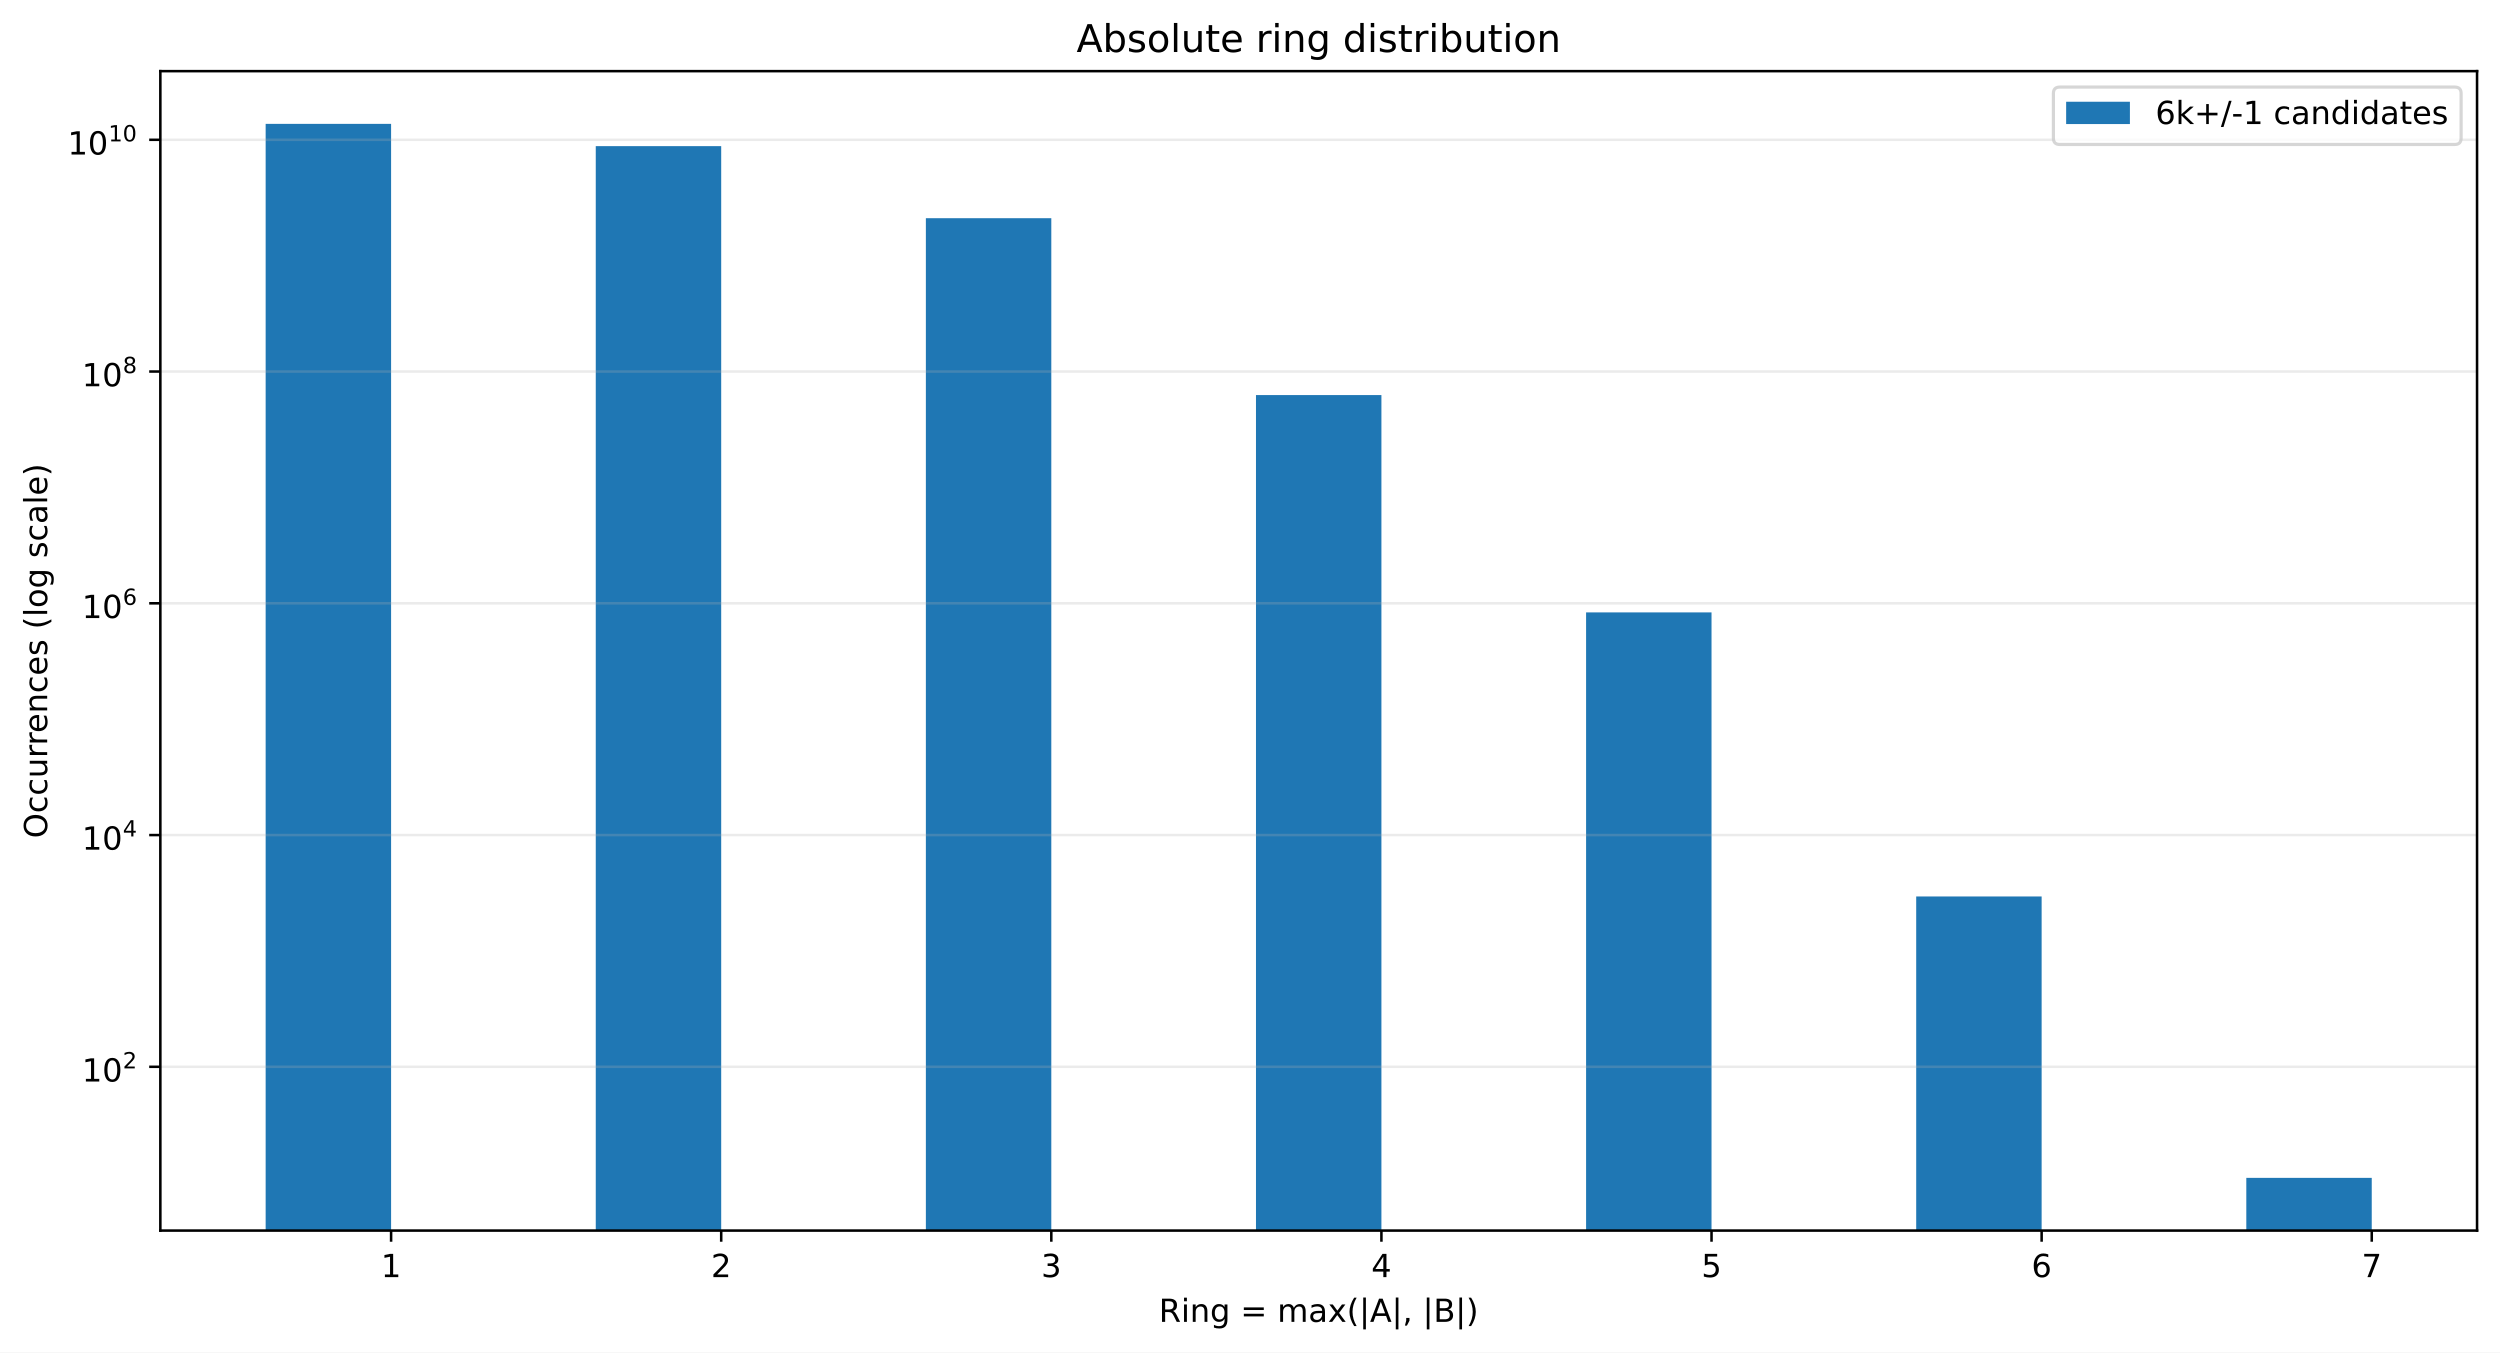
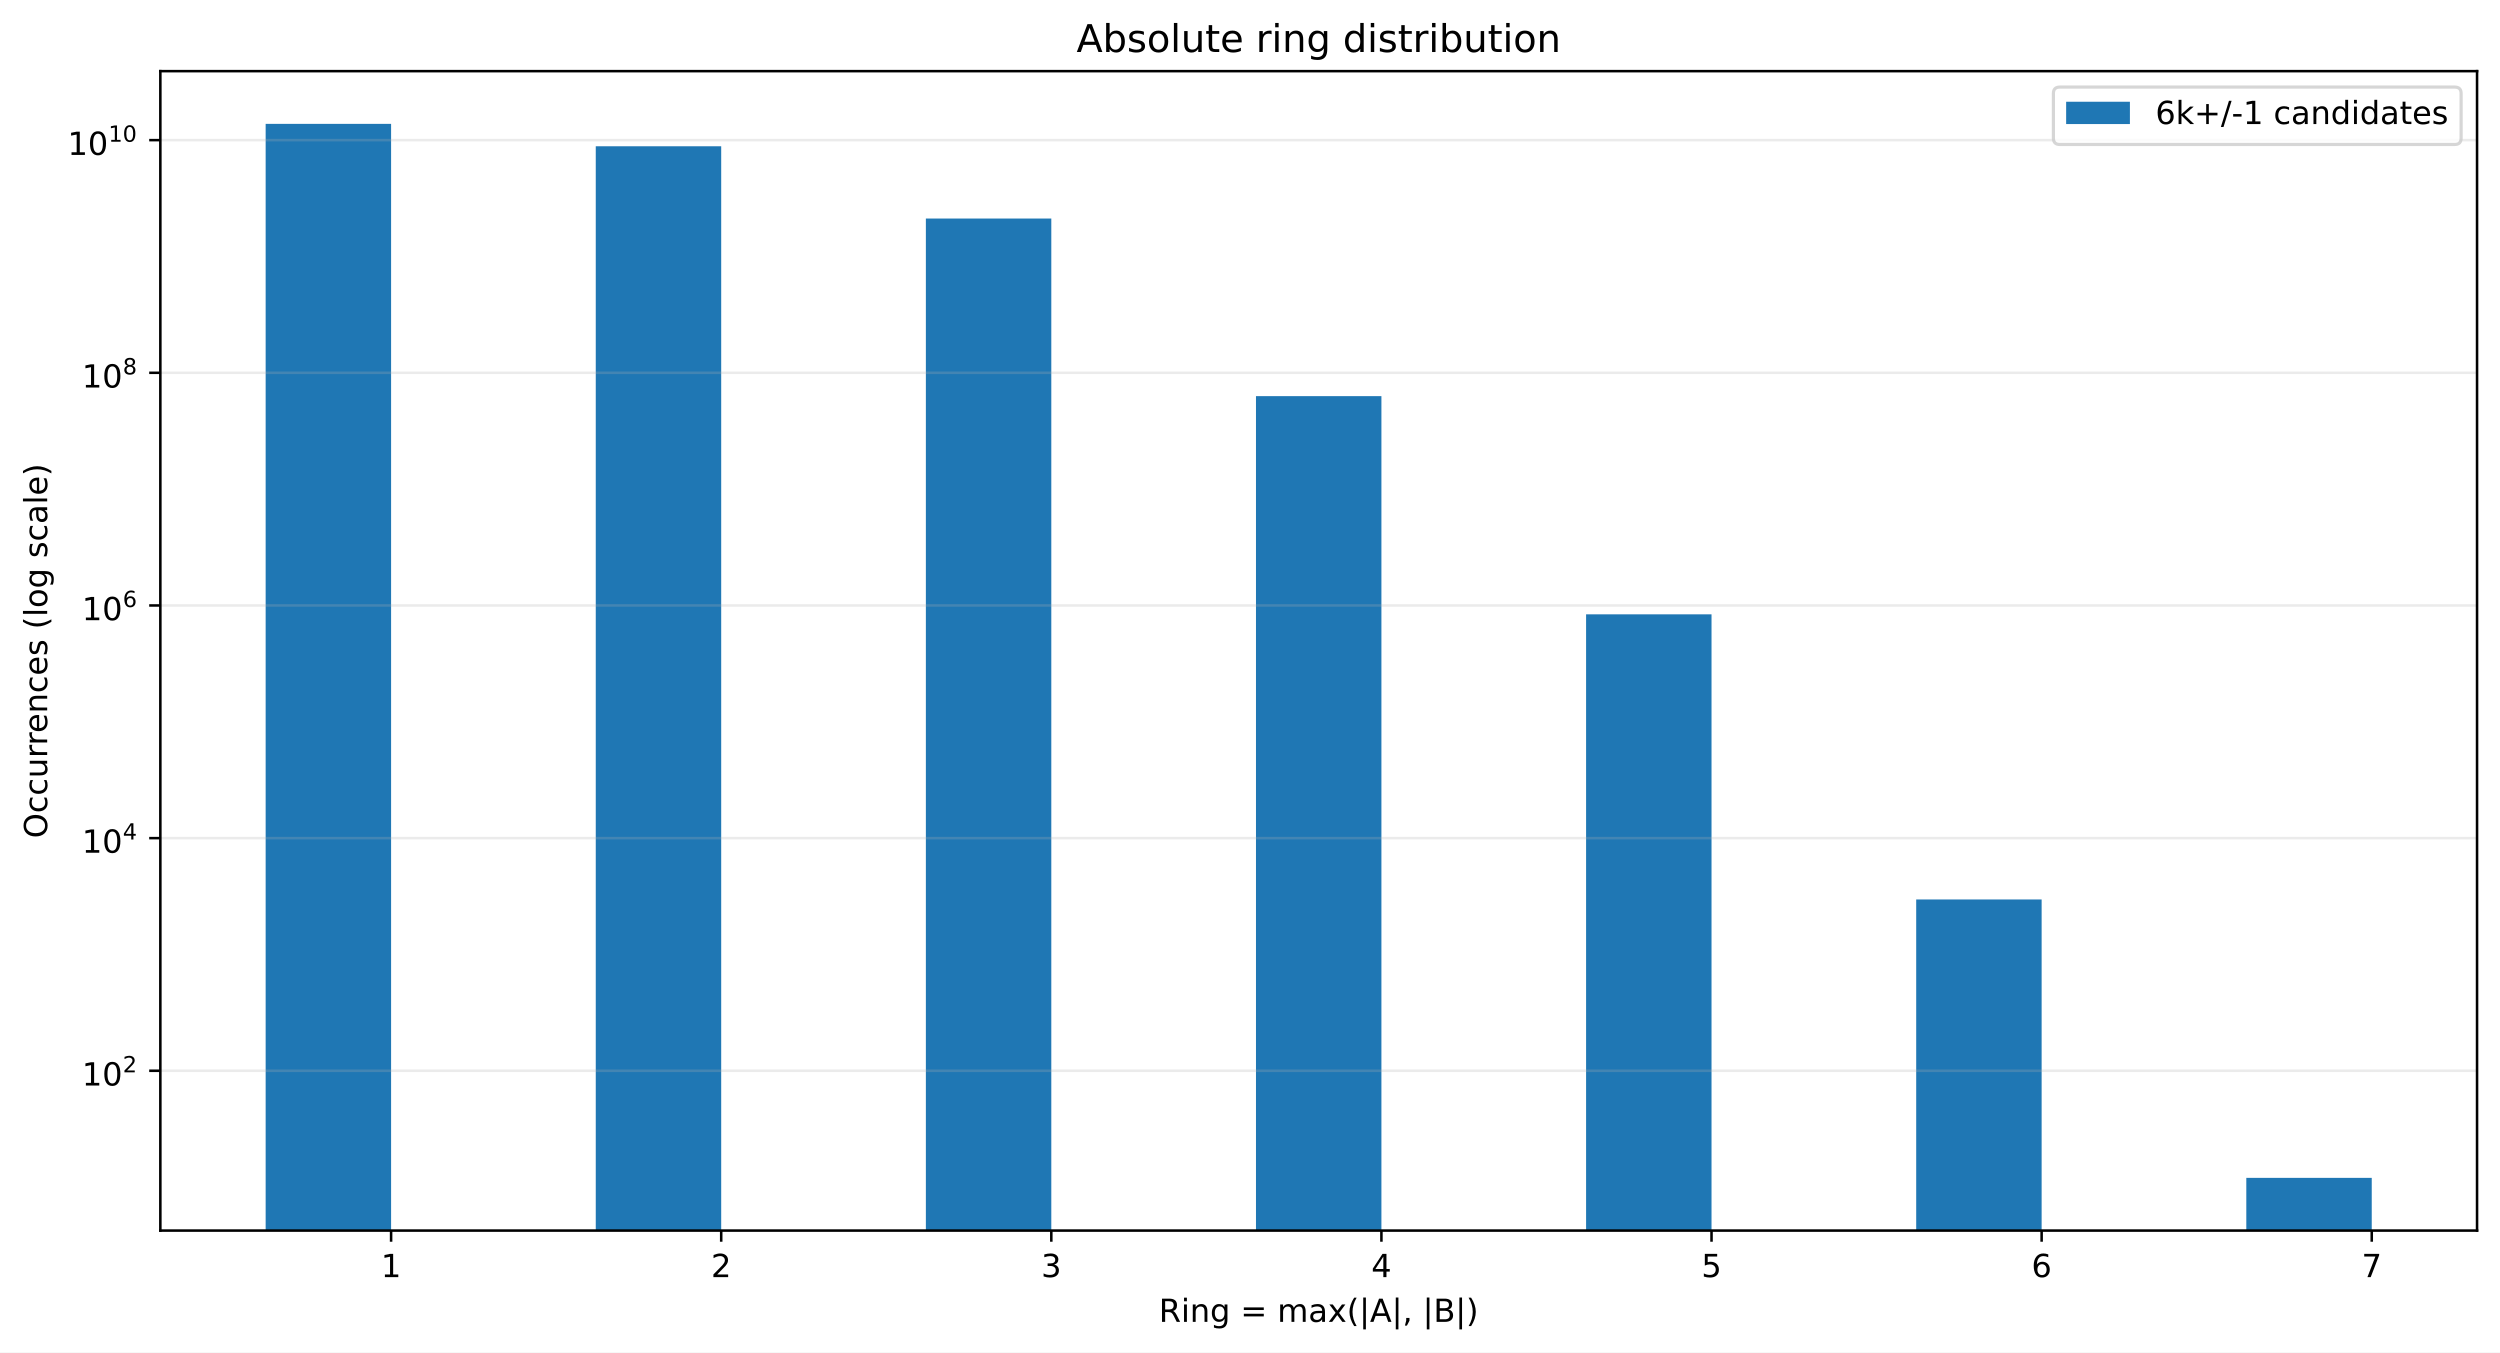
<svg xmlns="http://www.w3.org/2000/svg" xmlns:xlink="http://www.w3.org/1999/xlink" width="784.258pt" height="424.28pt" viewBox="0 0 784.258 424.28" version="1.1">
  <defs>
    <style type="text/css">*{stroke-linejoin: round; stroke-linecap: butt}</style>
  </defs>
  <g id="figure_1">
    <g id="patch_1">
      <path d="M 0 424.28  L 784.258 424.28  L 784.258 0  L 0 0  z " style="fill: #ffffff" />
    </g>
    <g id="axes_1">
      <g id="patch_2">
        <path d="M 50.301 386.036  L 777.058 386.036  L 777.058 22.318  L 50.301 22.318  z " style="fill: #ffffff" />
      </g>
      <g id="patch_3">
-         <path d="M 83.335 36757.792  L 122.687 36757.792  L 122.687 38.851  L 83.335 38.851  z " clip-path="url(#p60f818e30c)" style="fill: #1f77b4" />
+         <path d="M 83.335 36900.46  L 122.687 36900.46  L 122.687 38.851  L 83.335 38.851  z " clip-path="url(#p8e4c226f74)" style="fill: #1f77b4" />
      </g>
      <g id="patch_4">
-         <path d="M 186.891 36757.792  L 226.243 36757.792  L 226.243 45.848  L 186.891 45.848  z " clip-path="url(#p60f818e30c)" style="fill: #1f77b4" />
+         <path d="M 186.891 36900.46  L 226.243 36900.46  L 226.243 45.875  L 186.891 45.875  z " clip-path="url(#p8e4c226f74)" style="fill: #1f77b4" />
      </g>
      <g id="patch_5">
-         <path d="M 290.448 36757.792  L 329.799 36757.792  L 329.799 68.446  L 290.448 68.446  z " clip-path="url(#p60f818e30c)" style="fill: #1f77b4" />
+         <path d="M 290.448 36900.46  L 329.799 36900.46  L 329.799 68.561  L 290.448 68.561  z " clip-path="url(#p8e4c226f74)" style="fill: #1f77b4" />
      </g>
      <g id="patch_6">
-         <path d="M 394.004 36757.792  L 433.355 36757.792  L 433.355 123.938  L 394.004 123.938  z " clip-path="url(#p60f818e30c)" style="fill: #1f77b4" />
+         <path d="M 394.004 36900.46  L 433.355 36900.46  L 433.355 124.268  L 394.004 124.268  z " clip-path="url(#p8e4c226f74)" style="fill: #1f77b4" />
      </g>
      <g id="patch_7">
-         <path d="M 497.56 36757.792  L 536.912 36757.792  L 536.912 192.117  L 497.56 192.117  z " clip-path="url(#p60f818e30c)" style="fill: #1f77b4" />
+         <path d="M 497.56 36900.46  L 536.912 36900.46  L 536.912 192.712  L 497.56 192.712  z " clip-path="url(#p8e4c226f74)" style="fill: #1f77b4" />
      </g>
      <g id="patch_8">
-         <path d="M 601.116 36757.792  L 640.468 36757.792  L 640.468 281.234  L 601.116 281.234  z " clip-path="url(#p60f818e30c)" style="fill: #1f77b4" />
+         <path d="M 601.116 36900.46  L 640.468 36900.46  L 640.468 282.163  L 601.116 282.163  z " clip-path="url(#p8e4c226f74)" style="fill: #1f77b4" />
      </g>
      <g id="patch_9">
-         <path d="M 704.673 36757.792  L 744.024 36757.792  L 744.024 369.503  L 704.673 369.503  z " clip-path="url(#p60f818e30c)" style="fill: #1f77b4" />
+         <path d="M 704.673 36900.46  L 744.024 36900.46  L 744.024 369.503  L 704.673 369.503  z " clip-path="url(#p8e4c226f74)" style="fill: #1f77b4" />
      </g>
      <g id="matplotlib.axis_1">
        <g id="xtick_1">
          <g id="line2d_1">
            <defs>
-               <path id="ma83e9ca770" d="M 0 0  L 0 3.5  " style="stroke: #000000; stroke-width: 0.8" />
+               <path id="ma99e3be390" d="M 0 0  L 0 3.5  " style="stroke: #000000; stroke-width: 0.8" />
            </defs>
            <g>
-               <use xlink:href="#ma83e9ca770" x="122.687" y="386.036" style="stroke: #000000; stroke-width: 0.8" />
+               <use xlink:href="#ma99e3be390" x="122.687" y="386.036" style="stroke: #000000; stroke-width: 0.8" />
            </g>
          </g>
          <g id="text_1">
            <g transform="translate(119.5053 400.6334) scale(0.1 -0.1)">
              <defs>
                <path id="DejaVuSans-14" d="M 794 531  L 1825 531  L 1825 4091  L 703 3866  L 703 4441  L 1819 4666  L 2450 4666  L 2450 531  L 3481 531  L 3481 0  L 794 0  L 794 531  z " transform="scale(0.015625)" />
              </defs>
              <use xlink:href="#DejaVuSans-14" />
            </g>
          </g>
        </g>
        <g id="xtick_2">
          <g id="line2d_2">
            <g>
-               <use xlink:href="#ma83e9ca770" x="226.243" y="386.036" style="stroke: #000000; stroke-width: 0.8" />
+               <use xlink:href="#ma99e3be390" x="226.243" y="386.036" style="stroke: #000000; stroke-width: 0.8" />
            </g>
          </g>
          <g id="text_2">
            <g transform="translate(223.0616 400.6334) scale(0.1 -0.1)">
              <defs>
                <path id="DejaVuSans-15" d="M 1228 531  L 3431 531  L 3431 0  L 469 0  L 469 531  Q 828 903 1448 1529  Q 2069 2156 2228 2338  Q 2531 2678 2651 2914  Q 2772 3150 2772 3378  Q 2772 3750 2511 3984  Q 2250 4219 1831 4219  Q 1534 4219 1204 4116  Q 875 4013 500 3803  L 500 4441  Q 881 4594 1212 4672  Q 1544 4750 1819 4750  Q 2544 4750 2975 4387  Q 3406 4025 3406 3419  Q 3406 3131 3298 2873  Q 3191 2616 2906 2266  Q 2828 2175 2409 1742  Q 1991 1309 1228 531  z " transform="scale(0.015625)" />
              </defs>
              <use xlink:href="#DejaVuSans-15" />
            </g>
          </g>
        </g>
        <g id="xtick_3">
          <g id="line2d_3">
            <g>
-               <use xlink:href="#ma83e9ca770" x="329.799" y="386.036" style="stroke: #000000; stroke-width: 0.8" />
+               <use xlink:href="#ma99e3be390" x="329.799" y="386.036" style="stroke: #000000; stroke-width: 0.8" />
            </g>
          </g>
          <g id="text_3">
            <g transform="translate(326.6178 400.6334) scale(0.1 -0.1)">
              <defs>
                <path id="DejaVuSans-16" d="M 2597 2516  Q 3050 2419 3304 2112  Q 3559 1806 3559 1356  Q 3559 666 3084 287  Q 2609 -91 1734 -91  Q 1441 -91 1130 -33  Q 819 25 488 141  L 488 750  Q 750 597 1062 519  Q 1375 441 1716 441  Q 2309 441 2620 675  Q 2931 909 2931 1356  Q 2931 1769 2642 2001  Q 2353 2234 1838 2234  L 1294 2234  L 1294 2753  L 1863 2753  Q 2328 2753 2575 2939  Q 2822 3125 2822 3475  Q 2822 3834 2567 4026  Q 2313 4219 1838 4219  Q 1578 4219 1281 4162  Q 984 4106 628 3988  L 628 4550  Q 988 4650 1302 4700  Q 1616 4750 1894 4750  Q 2613 4750 3031 4423  Q 3450 4097 3450 3541  Q 3450 3153 3228 2886  Q 3006 2619 2597 2516  z " transform="scale(0.015625)" />
              </defs>
              <use xlink:href="#DejaVuSans-16" />
            </g>
          </g>
        </g>
        <g id="xtick_4">
          <g id="line2d_4">
            <g>
-               <use xlink:href="#ma83e9ca770" x="433.355" y="386.036" style="stroke: #000000; stroke-width: 0.8" />
+               <use xlink:href="#ma99e3be390" x="433.355" y="386.036" style="stroke: #000000; stroke-width: 0.8" />
            </g>
          </g>
          <g id="text_4">
            <g transform="translate(430.174 400.6334) scale(0.1 -0.1)">
              <defs>
                <path id="DejaVuSans-17" d="M 2419 4116  L 825 1625  L 2419 1625  L 2419 4116  z M 2253 4666  L 3047 4666  L 3047 1625  L 3713 1625  L 3713 1100  L 3047 1100  L 3047 0  L 2419 0  L 2419 1100  L 313 1100  L 313 1709  L 2253 4666  z " transform="scale(0.015625)" />
              </defs>
              <use xlink:href="#DejaVuSans-17" />
            </g>
          </g>
        </g>
        <g id="xtick_5">
          <g id="line2d_5">
            <g>
-               <use xlink:href="#ma83e9ca770" x="536.912" y="386.036" style="stroke: #000000; stroke-width: 0.8" />
+               <use xlink:href="#ma99e3be390" x="536.912" y="386.036" style="stroke: #000000; stroke-width: 0.8" />
            </g>
          </g>
          <g id="text_5">
            <g transform="translate(533.7303 400.6334) scale(0.1 -0.1)">
              <defs>
                <path id="DejaVuSans-18" d="M 691 4666  L 3169 4666  L 3169 4134  L 1269 4134  L 1269 2991  Q 1406 3038 1543 3061  Q 1681 3084 1819 3084  Q 2600 3084 3056 2656  Q 3513 2228 3513 1497  Q 3513 744 3044 326  Q 2575 -91 1722 -91  Q 1428 -91 1123 -41  Q 819 9 494 109  L 494 744  Q 775 591 1075 516  Q 1375 441 1709 441  Q 2250 441 2565 725  Q 2881 1009 2881 1497  Q 2881 1984 2565 2268  Q 2250 2553 1709 2553  Q 1456 2553 1204 2497  Q 953 2441 691 2322  L 691 4666  z " transform="scale(0.015625)" />
              </defs>
              <use xlink:href="#DejaVuSans-18" />
            </g>
          </g>
        </g>
        <g id="xtick_6">
          <g id="line2d_6">
            <g>
-               <use xlink:href="#ma83e9ca770" x="640.468" y="386.036" style="stroke: #000000; stroke-width: 0.8" />
+               <use xlink:href="#ma99e3be390" x="640.468" y="386.036" style="stroke: #000000; stroke-width: 0.8" />
            </g>
          </g>
          <g id="text_6">
            <g transform="translate(637.2865 400.6334) scale(0.1 -0.1)">
              <defs>
                <path id="DejaVuSans-19" d="M 2113 2584  Q 1688 2584 1439 2293  Q 1191 2003 1191 1497  Q 1191 994 1439 701  Q 1688 409 2113 409  Q 2538 409 2786 701  Q 3034 994 3034 1497  Q 3034 2003 2786 2293  Q 2538 2584 2113 2584  z M 3366 4563  L 3366 3988  Q 3128 4100 2886 4159  Q 2644 4219 2406 4219  Q 1781 4219 1451 3797  Q 1122 3375 1075 2522  Q 1259 2794 1537 2939  Q 1816 3084 2150 3084  Q 2853 3084 3261 2657  Q 3669 2231 3669 1497  Q 3669 778 3244 343  Q 2819 -91 2113 -91  Q 1303 -91 875 529  Q 447 1150 447 2328  Q 447 3434 972 4092  Q 1497 4750 2381 4750  Q 2619 4750 2861 4703  Q 3103 4656 3366 4563  z " transform="scale(0.015625)" />
              </defs>
              <use xlink:href="#DejaVuSans-19" />
            </g>
          </g>
        </g>
        <g id="xtick_7">
          <g id="line2d_7">
            <g>
-               <use xlink:href="#ma83e9ca770" x="744.024" y="386.036" style="stroke: #000000; stroke-width: 0.8" />
+               <use xlink:href="#ma99e3be390" x="744.024" y="386.036" style="stroke: #000000; stroke-width: 0.8" />
            </g>
          </g>
          <g id="text_7">
            <g transform="translate(740.8427 400.6334) scale(0.1 -0.1)">
              <defs>
                <path id="DejaVuSans-1a" d="M 525 4666  L 3525 4666  L 3525 4397  L 1831 0  L 1172 0  L 2766 4134  L 525 4134  L 525 4666  z " transform="scale(0.015625)" />
              </defs>
              <use xlink:href="#DejaVuSans-1a" />
            </g>
          </g>
        </g>
        <g id="text_8">
          <g transform="translate(363.5437 414.678) scale(0.1 -0.1)">
            <defs>
              <path id="DejaVuSans-35" d="M 2841 2188  Q 3044 2119 3236 1894  Q 3428 1669 3622 1275  L 4263 0  L 3584 0  L 2988 1197  Q 2756 1666 2539 1819  Q 2322 1972 1947 1972  L 1259 1972  L 1259 0  L 628 0  L 628 4666  L 2053 4666  Q 2853 4666 3247 4331  Q 3641 3997 3641 3322  Q 3641 2881 3436 2590  Q 3231 2300 2841 2188  z M 1259 4147  L 1259 2491  L 2053 2491  Q 2509 2491 2742 2702  Q 2975 2913 2975 3322  Q 2975 3731 2742 3939  Q 2509 4147 2053 4147  L 1259 4147  z " transform="scale(0.015625)" />
              <path id="DejaVuSans-4c" d="M 603 3500  L 1178 3500  L 1178 0  L 603 0  L 603 3500  z M 603 4863  L 1178 4863  L 1178 4134  L 603 4134  L 603 4863  z " transform="scale(0.015625)" />
              <path id="DejaVuSans-51" d="M 3513 2113  L 3513 0  L 2938 0  L 2938 2094  Q 2938 2591 2744 2837  Q 2550 3084 2163 3084  Q 1697 3084 1428 2787  Q 1159 2491 1159 1978  L 1159 0  L 581 0  L 581 3500  L 1159 3500  L 1159 2956  Q 1366 3272 1645 3428  Q 1925 3584 2291 3584  Q 2894 3584 3203 3211  Q 3513 2838 3513 2113  z " transform="scale(0.015625)" />
              <path id="DejaVuSans-4a" d="M 2906 1791  Q 2906 2416 2648 2759  Q 2391 3103 1925 3103  Q 1463 3103 1205 2759  Q 947 2416 947 1791  Q 947 1169 1205 825  Q 1463 481 1925 481  Q 2391 481 2648 825  Q 2906 1169 2906 1791  z M 3481 434  Q 3481 -459 3084 -895  Q 2688 -1331 1869 -1331  Q 1566 -1331 1297 -1286  Q 1028 -1241 775 -1147  L 775 -588  Q 1028 -725 1275 -790  Q 1522 -856 1778 -856  Q 2344 -856 2625 -561  Q 2906 -266 2906 331  L 2906 616  Q 2728 306 2450 153  Q 2172 0 1784 0  Q 1141 0 747 490  Q 353 981 353 1791  Q 353 2603 747 3093  Q 1141 3584 1784 3584  Q 2172 3584 2450 3431  Q 2728 3278 2906 2969  L 2906 3500  L 3481 3500  L 3481 434  z " transform="scale(0.015625)" />
              <path id="DejaVuSans-3" transform="scale(0.015625)" />
              <path id="DejaVuSans-20" d="M 678 2906  L 4684 2906  L 4684 2381  L 678 2381  L 678 2906  z M 678 1631  L 4684 1631  L 4684 1100  L 678 1100  L 678 1631  z " transform="scale(0.015625)" />
              <path id="DejaVuSans-50" d="M 3328 2828  Q 3544 3216 3844 3400  Q 4144 3584 4550 3584  Q 5097 3584 5394 3201  Q 5691 2819 5691 2113  L 5691 0  L 5113 0  L 5113 2094  Q 5113 2597 4934 2840  Q 4756 3084 4391 3084  Q 3944 3084 3684 2787  Q 3425 2491 3425 1978  L 3425 0  L 2847 0  L 2847 2094  Q 2847 2600 2669 2842  Q 2491 3084 2119 3084  Q 1678 3084 1418 2786  Q 1159 2488 1159 1978  L 1159 0  L 581 0  L 581 3500  L 1159 3500  L 1159 2956  Q 1356 3278 1631 3431  Q 1906 3584 2284 3584  Q 2666 3584 2933 3390  Q 3200 3197 3328 2828  z " transform="scale(0.015625)" />
              <path id="DejaVuSans-44" d="M 2194 1759  Q 1497 1759 1228 1600  Q 959 1441 959 1056  Q 959 750 1161 570  Q 1363 391 1709 391  Q 2188 391 2477 730  Q 2766 1069 2766 1631  L 2766 1759  L 2194 1759  z M 3341 1997  L 3341 0  L 2766 0  L 2766 531  Q 2569 213 2275 61  Q 1981 -91 1556 -91  Q 1019 -91 701 211  Q 384 513 384 1019  Q 384 1609 779 1909  Q 1175 2209 1959 2209  L 2766 2209  L 2766 2266  Q 2766 2663 2505 2880  Q 2244 3097 1772 3097  Q 1472 3097 1187 3025  Q 903 2953 641 2809  L 641 3341  Q 956 3463 1253 3523  Q 1550 3584 1831 3584  Q 2591 3584 2966 3190  Q 3341 2797 3341 1997  z " transform="scale(0.015625)" />
              <path id="DejaVuSans-5b" d="M 3513 3500  L 2247 1797  L 3578 0  L 2900 0  L 1881 1375  L 863 0  L 184 0  L 1544 1831  L 300 3500  L 978 3500  L 1906 2253  L 2834 3500  L 3513 3500  z " transform="scale(0.015625)" />
              <path id="DejaVuSans-b" d="M 1984 4856  Q 1566 4138 1362 3434  Q 1159 2731 1159 2009  Q 1159 1288 1364 580  Q 1569 -128 1984 -844  L 1484 -844  Q 1016 -109 783 600  Q 550 1309 550 2009  Q 550 2706 781 3412  Q 1013 4119 1484 4856  L 1984 4856  z " transform="scale(0.015625)" />
              <path id="DejaVuSans-5f" d="M 1344 4891  L 1344 -1509  L 813 -1509  L 813 4891  L 1344 4891  z " transform="scale(0.015625)" />
              <path id="DejaVuSans-24" d="M 2188 4044  L 1331 1722  L 3047 1722  L 2188 4044  z M 1831 4666  L 2547 4666  L 4325 0  L 3669 0  L 3244 1197  L 1141 1197  L 716 0  L 50 0  L 1831 4666  z " transform="scale(0.015625)" />
              <path id="DejaVuSans-f" d="M 750 794  L 1409 794  L 1409 256  L 897 -744  L 494 -744  L 750 256  L 750 794  z " transform="scale(0.015625)" />
              <path id="DejaVuSans-25" d="M 1259 2228  L 1259 519  L 2272 519  Q 2781 519 3026 730  Q 3272 941 3272 1375  Q 3272 1813 3026 2020  Q 2781 2228 2272 2228  L 1259 2228  z M 1259 4147  L 1259 2741  L 2194 2741  Q 2656 2741 2882 2914  Q 3109 3088 3109 3444  Q 3109 3797 2882 3972  Q 2656 4147 2194 4147  L 1259 4147  z M 628 4666  L 2241 4666  Q 2963 4666 3353 4366  Q 3744 4066 3744 3513  Q 3744 3084 3544 2831  Q 3344 2578 2956 2516  Q 3422 2416 3680 2098  Q 3938 1781 3938 1306  Q 3938 681 3513 340  Q 3088 0 2303 0  L 628 0  L 628 4666  z " transform="scale(0.015625)" />
              <path id="DejaVuSans-c" d="M 513 4856  L 1013 4856  Q 1481 4119 1714 3412  Q 1947 2706 1947 2009  Q 1947 1309 1714 600  Q 1481 -109 1013 -844  L 513 -844  Q 928 -128 1133 580  Q 1338 1288 1338 2009  Q 1338 2731 1133 3434  Q 928 4138 513 4856  z " transform="scale(0.015625)" />
            </defs>
            <use xlink:href="#DejaVuSans-35" />
            <use xlink:href="#DejaVuSans-4c" transform="translate(69.48438 0)" />
            <use xlink:href="#DejaVuSans-51" transform="translate(97.26562 0)" />
            <use xlink:href="#DejaVuSans-4a" transform="translate(160.6406 0)" />
            <use xlink:href="#DejaVuSans-3" transform="translate(224.125 0)" />
            <use xlink:href="#DejaVuSans-20" transform="translate(255.9062 0)" />
            <use xlink:href="#DejaVuSans-3" transform="translate(339.7031 0)" />
            <use xlink:href="#DejaVuSans-50" transform="translate(371.4844 0)" />
            <use xlink:href="#DejaVuSans-44" transform="translate(468.8906 0)" />
            <use xlink:href="#DejaVuSans-5b" transform="translate(530.1719 0)" />
            <use xlink:href="#DejaVuSans-b" transform="translate(589.3594 0)" />
            <use xlink:href="#DejaVuSans-5f" transform="translate(628.375 0)" />
            <use xlink:href="#DejaVuSans-24" transform="translate(662.0625 0)" />
            <use xlink:href="#DejaVuSans-5f" transform="translate(730.4688 0)" />
            <use xlink:href="#DejaVuSans-f" transform="translate(764.1562 0)" />
            <use xlink:href="#DejaVuSans-3" transform="translate(795.9375 0)" />
            <use xlink:href="#DejaVuSans-5f" transform="translate(827.7188 0)" />
            <use xlink:href="#DejaVuSans-25" transform="translate(861.4062 0)" />
            <use xlink:href="#DejaVuSans-5f" transform="translate(930.0156 0)" />
            <use xlink:href="#DejaVuSans-c" transform="translate(963.7031 0)" />
          </g>
        </g>
      </g>
      <g id="matplotlib.axis_2">
        <g id="ytick_1">
          <g id="line2d_8">
-             <path d="M 50.301 334.657  L 777.058 334.657  " clip-path="url(#p60f818e30c)" style="fill: none; stroke: #b0b0b0; stroke-opacity: 0.25; stroke-width: 0.8; stroke-linecap: square" />
+             <path d="M 50.301 335.901  L 777.058 335.901  " clip-path="url(#p8e4c226f74)" style="fill: none; stroke: #b0b0b0; stroke-opacity: 0.25; stroke-width: 0.8; stroke-linecap: square" />
          </g>
          <g id="line2d_9">
            <defs>
-               <path id="meceb9983e9" d="M 0 0  L -3.5 0  " style="stroke: #000000; stroke-width: 0.8" />
+               <path id="m3077d8fb0f" d="M 0 0  L -3.5 0  " style="stroke: #000000; stroke-width: 0.8" />
            </defs>
            <g>
-               <use xlink:href="#meceb9983e9" x="50.301" y="334.657" style="stroke: #000000; stroke-width: 0.8" />
+               <use xlink:href="#m3077d8fb0f" x="50.301" y="335.901" style="stroke: #000000; stroke-width: 0.8" />
            </g>
          </g>
          <g id="text_9">
-             <g transform="translate(25.70078 339.3574) scale(0.1 -0.1)">
+             <g transform="translate(25.70078 340.601) scale(0.1 -0.1)">
              <defs>
                <path id="DejaVuSans-13" d="M 2034 4250  Q 1547 4250 1301 3770  Q 1056 3291 1056 2328  Q 1056 1369 1301 889  Q 1547 409 2034 409  Q 2525 409 2770 889  Q 3016 1369 3016 2328  Q 3016 3291 2770 3770  Q 2525 4250 2034 4250  z M 2034 4750  Q 2819 4750 3233 4129  Q 3647 3509 3647 2328  Q 3647 1150 3233 529  Q 2819 -91 2034 -91  Q 1250 -91 836 529  Q 422 1150 422 2328  Q 422 3509 836 4129  Q 1250 4750 2034 4750  z " transform="scale(0.015625)" />
              </defs>
              <use xlink:href="#DejaVuSans-14" transform="translate(0 0.746875)" />
              <use xlink:href="#DejaVuSans-13" transform="translate(63.62305 0.746875)" />
              <use xlink:href="#DejaVuSans-15" transform="translate(128.2031 42.04688) scale(0.7)" />
            </g>
          </g>
        </g>
        <g id="ytick_2">
          <g id="line2d_10">
-             <path d="M 50.301 261.957  L 777.058 261.957  " clip-path="url(#p60f818e30c)" style="fill: none; stroke: #b0b0b0; stroke-opacity: 0.25; stroke-width: 0.8; stroke-linecap: square" />
+             <path d="M 50.301 262.918  L 777.058 262.918  " clip-path="url(#p8e4c226f74)" style="fill: none; stroke: #b0b0b0; stroke-opacity: 0.25; stroke-width: 0.8; stroke-linecap: square" />
          </g>
          <g id="line2d_11">
            <g>
-               <use xlink:href="#meceb9983e9" x="50.301" y="261.957" style="stroke: #000000; stroke-width: 0.8" />
+               <use xlink:href="#m3077d8fb0f" x="50.301" y="262.918" style="stroke: #000000; stroke-width: 0.8" />
            </g>
          </g>
          <g id="text_10">
-             <g transform="translate(25.70078 266.6065) scale(0.1 -0.1)">
+             <g transform="translate(25.70078 267.5679) scale(0.1 -0.1)">
              <use xlink:href="#DejaVuSans-14" transform="translate(0 0.665625)" />
              <use xlink:href="#DejaVuSans-13" transform="translate(63.62305 0.665625)" />
              <use xlink:href="#DejaVuSans-17" transform="translate(128.2031 41.96563) scale(0.7)" />
            </g>
          </g>
        </g>
        <g id="ytick_3">
          <g id="line2d_12">
-             <path d="M 50.301 189.256  L 777.058 189.256  " clip-path="url(#p60f818e30c)" style="fill: none; stroke: #b0b0b0; stroke-opacity: 0.25; stroke-width: 0.8; stroke-linecap: square" />
+             <path d="M 50.301 189.935  L 777.058 189.935  " clip-path="url(#p8e4c226f74)" style="fill: none; stroke: #b0b0b0; stroke-opacity: 0.25; stroke-width: 0.8; stroke-linecap: square" />
          </g>
          <g id="line2d_13">
            <g>
-               <use xlink:href="#meceb9983e9" x="50.301" y="189.256" style="stroke: #000000; stroke-width: 0.8" />
+               <use xlink:href="#m3077d8fb0f" x="50.301" y="189.935" style="stroke: #000000; stroke-width: 0.8" />
            </g>
          </g>
          <g id="text_11">
-             <g transform="translate(25.70078 193.9556) scale(0.1 -0.1)">
+             <g transform="translate(25.70078 194.6347) scale(0.1 -0.1)">
              <use xlink:href="#DejaVuSans-14" transform="translate(0 0.746875)" />
              <use xlink:href="#DejaVuSans-13" transform="translate(63.62305 0.746875)" />
              <use xlink:href="#DejaVuSans-19" transform="translate(128.2031 42.04688) scale(0.7)" />
            </g>
          </g>
        </g>
        <g id="ytick_4">
          <g id="line2d_14">
-             <path d="M 50.301 116.555  L 777.058 116.555  " clip-path="url(#p60f818e30c)" style="fill: none; stroke: #b0b0b0; stroke-opacity: 0.25; stroke-width: 0.8; stroke-linecap: square" />
+             <path d="M 50.301 116.952  L 777.058 116.952  " clip-path="url(#p8e4c226f74)" style="fill: none; stroke: #b0b0b0; stroke-opacity: 0.25; stroke-width: 0.8; stroke-linecap: square" />
          </g>
          <g id="line2d_15">
            <g>
-               <use xlink:href="#meceb9983e9" x="50.301" y="116.555" style="stroke: #000000; stroke-width: 0.8" />
+               <use xlink:href="#m3077d8fb0f" x="50.301" y="116.952" style="stroke: #000000; stroke-width: 0.8" />
            </g>
          </g>
          <g id="text_12">
-             <g transform="translate(25.70078 121.2548) scale(0.1 -0.1)">
+             <g transform="translate(25.70078 121.6516) scale(0.1 -0.1)">
              <defs>
                <path id="DejaVuSans-1b" d="M 2034 2216  Q 1584 2216 1326 1975  Q 1069 1734 1069 1313  Q 1069 891 1326 650  Q 1584 409 2034 409  Q 2484 409 2743 651  Q 3003 894 3003 1313  Q 3003 1734 2745 1975  Q 2488 2216 2034 2216  z M 1403 2484  Q 997 2584 770 2862  Q 544 3141 544 3541  Q 544 4100 942 4425  Q 1341 4750 2034 4750  Q 2731 4750 3128 4425  Q 3525 4100 3525 3541  Q 3525 3141 3298 2862  Q 3072 2584 2669 2484  Q 3125 2378 3379 2068  Q 3634 1759 3634 1313  Q 3634 634 3220 271  Q 2806 -91 2034 -91  Q 1263 -91 848 271  Q 434 634 434 1313  Q 434 1759 690 2068  Q 947 2378 1403 2484  z M 1172 3481  Q 1172 3119 1398 2916  Q 1625 2713 2034 2713  Q 2441 2713 2670 2916  Q 2900 3119 2900 3481  Q 2900 3844 2670 4047  Q 2441 4250 2034 4250  Q 1625 4250 1398 4047  Q 1172 3844 1172 3481  z " transform="scale(0.015625)" />
              </defs>
              <use xlink:href="#DejaVuSans-14" transform="translate(0 0.746875)" />
              <use xlink:href="#DejaVuSans-13" transform="translate(63.62305 0.746875)" />
              <use xlink:href="#DejaVuSans-1b" transform="translate(128.2031 42.04688) scale(0.7)" />
            </g>
          </g>
        </g>
        <g id="ytick_5">
          <g id="line2d_16">
-             <path d="M 50.301 43.854  L 777.058 43.854  " clip-path="url(#p60f818e30c)" style="fill: none; stroke: #b0b0b0; stroke-opacity: 0.25; stroke-width: 0.8; stroke-linecap: square" />
+             <path d="M 50.301 43.968  L 777.058 43.968  " clip-path="url(#p8e4c226f74)" style="fill: none; stroke: #b0b0b0; stroke-opacity: 0.25; stroke-width: 0.8; stroke-linecap: square" />
          </g>
          <g id="line2d_17">
            <g>
-               <use xlink:href="#meceb9983e9" x="50.301" y="43.854" style="stroke: #000000; stroke-width: 0.8" />
+               <use xlink:href="#m3077d8fb0f" x="50.301" y="43.968" style="stroke: #000000; stroke-width: 0.8" />
            </g>
          </g>
          <g id="text_13">
-             <g transform="translate(21.20078 48.5539) scale(0.1 -0.1)">
+             <g transform="translate(21.20078 48.66843) scale(0.1 -0.1)">
              <use xlink:href="#DejaVuSans-14" transform="translate(0 0.746875)" />
              <use xlink:href="#DejaVuSans-13" transform="translate(63.62305 0.746875)" />
              <use xlink:href="#DejaVuSans-14" transform="translate(128.2031 42.04688) scale(0.7)" />
              <use xlink:href="#DejaVuSans-13" transform="translate(172.7393 42.04688) scale(0.7)" />
            </g>
          </g>
        </g>
        <g id="text_14">
          <g transform="translate(14.79844 262.9551) rotate(-90) scale(0.1 -0.1)">
            <defs>
              <path id="DejaVuSans-32" d="M 2522 4238  Q 1834 4238 1429 3725  Q 1025 3213 1025 2328  Q 1025 1447 1429 934  Q 1834 422 2522 422  Q 3209 422 3611 934  Q 4013 1447 4013 2328  Q 4013 3213 3611 3725  Q 3209 4238 2522 4238  z M 2522 4750  Q 3503 4750 4090 4092  Q 4678 3434 4678 2328  Q 4678 1225 4090 567  Q 3503 -91 2522 -91  Q 1538 -91 948 565  Q 359 1222 359 2328  Q 359 3434 948 4092  Q 1538 4750 2522 4750  z " transform="scale(0.015625)" />
              <path id="DejaVuSans-46" d="M 3122 3366  L 3122 2828  Q 2878 2963 2633 3030  Q 2388 3097 2138 3097  Q 1578 3097 1268 2742  Q 959 2388 959 1747  Q 959 1106 1268 751  Q 1578 397 2138 397  Q 2388 397 2633 464  Q 2878 531 3122 666  L 3122 134  Q 2881 22 2623 -34  Q 2366 -91 2075 -91  Q 1284 -91 818 406  Q 353 903 353 1747  Q 353 2603 823 3093  Q 1294 3584 2113 3584  Q 2378 3584 2631 3529  Q 2884 3475 3122 3366  z " transform="scale(0.015625)" />
              <path id="DejaVuSans-58" d="M 544 1381  L 544 3500  L 1119 3500  L 1119 1403  Q 1119 906 1312 657  Q 1506 409 1894 409  Q 2359 409 2629 706  Q 2900 1003 2900 1516  L 2900 3500  L 3475 3500  L 3475 0  L 2900 0  L 2900 538  Q 2691 219 2414 64  Q 2138 -91 1772 -91  Q 1169 -91 856 284  Q 544 659 544 1381  z M 1991 3584  L 1991 3584  z " transform="scale(0.015625)" />
              <path id="DejaVuSans-55" d="M 2631 2963  Q 2534 3019 2420 3045  Q 2306 3072 2169 3072  Q 1681 3072 1420 2755  Q 1159 2438 1159 1844  L 1159 0  L 581 0  L 581 3500  L 1159 3500  L 1159 2956  Q 1341 3275 1631 3429  Q 1922 3584 2338 3584  Q 2397 3584 2469 3576  Q 2541 3569 2628 3553  L 2631 2963  z " transform="scale(0.015625)" />
              <path id="DejaVuSans-48" d="M 3597 1894  L 3597 1613  L 953 1613  Q 991 1019 1311 708  Q 1631 397 2203 397  Q 2534 397 2845 478  Q 3156 559 3463 722  L 3463 178  Q 3153 47 2828 -22  Q 2503 -91 2169 -91  Q 1331 -91 842 396  Q 353 884 353 1716  Q 353 2575 817 3079  Q 1281 3584 2069 3584  Q 2775 3584 3186 3129  Q 3597 2675 3597 1894  z M 3022 2063  Q 3016 2534 2758 2815  Q 2500 3097 2075 3097  Q 1594 3097 1305 2825  Q 1016 2553 972 2059  L 3022 2063  z " transform="scale(0.015625)" />
              <path id="DejaVuSans-56" d="M 2834 3397  L 2834 2853  Q 2591 2978 2328 3040  Q 2066 3103 1784 3103  Q 1356 3103 1142 2972  Q 928 2841 928 2578  Q 928 2378 1081 2264  Q 1234 2150 1697 2047  L 1894 2003  Q 2506 1872 2764 1633  Q 3022 1394 3022 966  Q 3022 478 2636 193  Q 2250 -91 1575 -91  Q 1294 -91 989 -36  Q 684 19 347 128  L 347 722  Q 666 556 975 473  Q 1284 391 1588 391  Q 1994 391 2212 530  Q 2431 669 2431 922  Q 2431 1156 2273 1281  Q 2116 1406 1581 1522  L 1381 1569  Q 847 1681 609 1914  Q 372 2147 372 2553  Q 372 3047 722 3315  Q 1072 3584 1716 3584  Q 2034 3584 2315 3537  Q 2597 3491 2834 3397  z " transform="scale(0.015625)" />
              <path id="DejaVuSans-4f" d="M 603 4863  L 1178 4863  L 1178 0  L 603 0  L 603 4863  z " transform="scale(0.015625)" />
              <path id="DejaVuSans-52" d="M 1959 3097  Q 1497 3097 1228 2736  Q 959 2375 959 1747  Q 959 1119 1226 758  Q 1494 397 1959 397  Q 2419 397 2687 759  Q 2956 1122 2956 1747  Q 2956 2369 2687 2733  Q 2419 3097 1959 3097  z M 1959 3584  Q 2709 3584 3137 3096  Q 3566 2609 3566 1747  Q 3566 888 3137 398  Q 2709 -91 1959 -91  Q 1206 -91 779 398  Q 353 888 353 1747  Q 353 2609 779 3096  Q 1206 3584 1959 3584  z " transform="scale(0.015625)" />
            </defs>
            <use xlink:href="#DejaVuSans-32" />
            <use xlink:href="#DejaVuSans-46" transform="translate(78.71875 0)" />
            <use xlink:href="#DejaVuSans-46" transform="translate(133.7031 0)" />
            <use xlink:href="#DejaVuSans-58" transform="translate(188.6875 0)" />
            <use xlink:href="#DejaVuSans-55" transform="translate(252.0625 0)" />
            <use xlink:href="#DejaVuSans-55" transform="translate(291.4219 0)" />
            <use xlink:href="#DejaVuSans-48" transform="translate(330.3281 0)" />
            <use xlink:href="#DejaVuSans-51" transform="translate(391.8594 0)" />
            <use xlink:href="#DejaVuSans-46" transform="translate(455.2344 0)" />
            <use xlink:href="#DejaVuSans-48" transform="translate(510.2188 0)" />
            <use xlink:href="#DejaVuSans-56" transform="translate(571.75 0)" />
            <use xlink:href="#DejaVuSans-3" transform="translate(623.8438 0)" />
            <use xlink:href="#DejaVuSans-b" transform="translate(655.625 0)" />
            <use xlink:href="#DejaVuSans-4f" transform="translate(694.6406 0)" />
            <use xlink:href="#DejaVuSans-52" transform="translate(722.4219 0)" />
            <use xlink:href="#DejaVuSans-4a" transform="translate(783.6094 0)" />
            <use xlink:href="#DejaVuSans-3" transform="translate(847.0938 0)" />
            <use xlink:href="#DejaVuSans-56" transform="translate(878.875 0)" />
            <use xlink:href="#DejaVuSans-46" transform="translate(930.9688 0)" />
            <use xlink:href="#DejaVuSans-44" transform="translate(985.9531 0)" />
            <use xlink:href="#DejaVuSans-4f" transform="translate(1047.234 0)" />
            <use xlink:href="#DejaVuSans-48" transform="translate(1075.016 0)" />
            <use xlink:href="#DejaVuSans-c" transform="translate(1136.547 0)" />
          </g>
        </g>
      </g>
      <g id="patch_10">
        <path d="M 50.301 386.036  L 50.301 22.318  " style="fill: none; stroke: #000000; stroke-width: 0.8; stroke-linejoin: miter; stroke-linecap: square" />
      </g>
      <g id="patch_11">
        <path d="M 777.058 386.036  L 777.058 22.318  " style="fill: none; stroke: #000000; stroke-width: 0.8; stroke-linejoin: miter; stroke-linecap: square" />
      </g>
      <g id="patch_12">
        <path d="M 50.301 386.036  L 777.058 386.036  " style="fill: none; stroke: #000000; stroke-width: 0.8; stroke-linejoin: miter; stroke-linecap: square" />
      </g>
      <g id="patch_13">
        <path d="M 50.301 22.318  L 777.058 22.318  " style="fill: none; stroke: #000000; stroke-width: 0.8; stroke-linejoin: miter; stroke-linecap: square" />
      </g>
      <g id="text_15">
        <g transform="translate(337.7055 16.31812) scale(0.12 -0.12)">
          <defs>
            <path id="DejaVuSans-45" d="M 3116 1747  Q 3116 2381 2855 2742  Q 2594 3103 2138 3103  Q 1681 3103 1420 2742  Q 1159 2381 1159 1747  Q 1159 1113 1420 752  Q 1681 391 2138 391  Q 2594 391 2855 752  Q 3116 1113 3116 1747  z M 1159 2969  Q 1341 3281 1617 3432  Q 1894 3584 2278 3584  Q 2916 3584 3314 3078  Q 3713 2572 3713 1747  Q 3713 922 3314 415  Q 2916 -91 2278 -91  Q 1894 -91 1617 61  Q 1341 213 1159 525  L 1159 0  L 581 0  L 581 4863  L 1159 4863  L 1159 2969  z " transform="scale(0.015625)" />
            <path id="DejaVuSans-57" d="M 1172 4494  L 1172 3500  L 2356 3500  L 2356 3053  L 1172 3053  L 1172 1153  Q 1172 725 1289 603  Q 1406 481 1766 481  L 2356 481  L 2356 0  L 1766 0  Q 1100 0 847 248  Q 594 497 594 1153  L 594 3053  L 172 3053  L 172 3500  L 594 3500  L 594 4494  L 1172 4494  z " transform="scale(0.015625)" />
            <path id="DejaVuSans-47" d="M 2906 2969  L 2906 4863  L 3481 4863  L 3481 0  L 2906 0  L 2906 525  Q 2725 213 2448 61  Q 2172 -91 1784 -91  Q 1150 -91 751 415  Q 353 922 353 1747  Q 353 2572 751 3078  Q 1150 3584 1784 3584  Q 2172 3584 2448 3432  Q 2725 3281 2906 2969  z M 947 1747  Q 947 1113 1208 752  Q 1469 391 1925 391  Q 2381 391 2643 752  Q 2906 1113 2906 1747  Q 2906 2381 2643 2742  Q 2381 3103 1925 3103  Q 1469 3103 1208 2742  Q 947 2381 947 1747  z " transform="scale(0.015625)" />
          </defs>
          <use xlink:href="#DejaVuSans-24" />
          <use xlink:href="#DejaVuSans-45" transform="translate(68.40625 0)" />
          <use xlink:href="#DejaVuSans-56" transform="translate(131.8906 0)" />
          <use xlink:href="#DejaVuSans-52" transform="translate(183.9844 0)" />
          <use xlink:href="#DejaVuSans-4f" transform="translate(245.1719 0)" />
          <use xlink:href="#DejaVuSans-58" transform="translate(272.9531 0)" />
          <use xlink:href="#DejaVuSans-57" transform="translate(336.3281 0)" />
          <use xlink:href="#DejaVuSans-48" transform="translate(375.5312 0)" />
          <use xlink:href="#DejaVuSans-3" transform="translate(437.0625 0)" />
          <use xlink:href="#DejaVuSans-55" transform="translate(468.8438 0)" />
          <use xlink:href="#DejaVuSans-4c" transform="translate(509.9531 0)" />
          <use xlink:href="#DejaVuSans-51" transform="translate(537.7344 0)" />
          <use xlink:href="#DejaVuSans-4a" transform="translate(601.1094 0)" />
          <use xlink:href="#DejaVuSans-3" transform="translate(664.5938 0)" />
          <use xlink:href="#DejaVuSans-47" transform="translate(696.375 0)" />
          <use xlink:href="#DejaVuSans-4c" transform="translate(759.8594 0)" />
          <use xlink:href="#DejaVuSans-56" transform="translate(787.6406 0)" />
          <use xlink:href="#DejaVuSans-57" transform="translate(839.7344 0)" />
          <use xlink:href="#DejaVuSans-55" transform="translate(878.9375 0)" />
          <use xlink:href="#DejaVuSans-4c" transform="translate(920.0469 0)" />
          <use xlink:href="#DejaVuSans-45" transform="translate(947.8281 0)" />
          <use xlink:href="#DejaVuSans-58" transform="translate(1011.312 0)" />
          <use xlink:href="#DejaVuSans-57" transform="translate(1074.688 0)" />
          <use xlink:href="#DejaVuSans-4c" transform="translate(1113.891 0)" />
          <use xlink:href="#DejaVuSans-52" transform="translate(1141.672 0)" />
          <use xlink:href="#DejaVuSans-51" transform="translate(1202.859 0)" />
        </g>
      </g>
      <g id="legend_1">
        <g id="patch_14">
          <path d="M 646.158 45.319  L 770.058 45.319  Q 772.058 45.319 772.058 43.319  L 772.058 29.318  Q 772.058 27.318 770.058 27.318  L 646.158 27.318  Q 644.158 27.318 644.158 29.318  L 644.158 43.319  Q 644.158 45.319 646.158 45.319  z " style="fill: #ffffff; opacity: 0.8; stroke: #cccccc; stroke-linejoin: miter" />
        </g>
        <g id="patch_15">
          <path d="M 648.158 38.917  L 668.158 38.917  L 668.158 31.917  L 648.158 31.917  z " style="fill: #1f77b4" />
        </g>
        <g id="text_16">
          <g transform="translate(676.1584 38.91656) scale(0.1 -0.1)">
            <defs>
              <path id="DejaVuSans-4e" d="M 581 4863  L 1159 4863  L 1159 1991  L 2875 3500  L 3609 3500  L 1753 1863  L 3688 0  L 2938 0  L 1159 1709  L 1159 0  L 581 0  L 581 4863  z " transform="scale(0.015625)" />
              <path id="DejaVuSans-e" d="M 2944 4013  L 2944 2272  L 4684 2272  L 4684 1741  L 2944 1741  L 2944 0  L 2419 0  L 2419 1741  L 678 1741  L 678 2272  L 2419 2272  L 2419 4013  L 2944 4013  z " transform="scale(0.015625)" />
              <path id="DejaVuSans-12" d="M 1625 4666  L 2156 4666  L 531 -594  L 0 -594  L 1625 4666  z " transform="scale(0.015625)" />
              <path id="DejaVuSans-10" d="M 313 2009  L 1997 2009  L 1997 1497  L 313 1497  L 313 2009  z " transform="scale(0.015625)" />
            </defs>
            <use xlink:href="#DejaVuSans-19" />
            <use xlink:href="#DejaVuSans-4e" transform="translate(63.625 0)" />
            <use xlink:href="#DejaVuSans-e" transform="translate(121.5312 0)" />
            <use xlink:href="#DejaVuSans-12" transform="translate(205.3281 0)" />
            <use xlink:href="#DejaVuSans-10" transform="translate(239.0156 0)" />
            <use xlink:href="#DejaVuSans-14" transform="translate(275.0938 0)" />
            <use xlink:href="#DejaVuSans-3" transform="translate(338.7188 0)" />
            <use xlink:href="#DejaVuSans-46" transform="translate(370.5 0)" />
            <use xlink:href="#DejaVuSans-44" transform="translate(425.4844 0)" />
            <use xlink:href="#DejaVuSans-51" transform="translate(486.7656 0)" />
            <use xlink:href="#DejaVuSans-47" transform="translate(550.1406 0)" />
            <use xlink:href="#DejaVuSans-4c" transform="translate(613.625 0)" />
            <use xlink:href="#DejaVuSans-47" transform="translate(641.4062 0)" />
            <use xlink:href="#DejaVuSans-44" transform="translate(704.8906 0)" />
            <use xlink:href="#DejaVuSans-57" transform="translate(766.1719 0)" />
            <use xlink:href="#DejaVuSans-48" transform="translate(805.375 0)" />
            <use xlink:href="#DejaVuSans-56" transform="translate(866.9062 0)" />
          </g>
        </g>
      </g>
    </g>
  </g>
  <defs>
-     <clipPath id="p60f818e30c">
+     <clipPath id="p8e4c226f74">
      <rect x="50.301" y="22.318" width="726.758" height="363.718" />
    </clipPath>
  </defs>
</svg>
